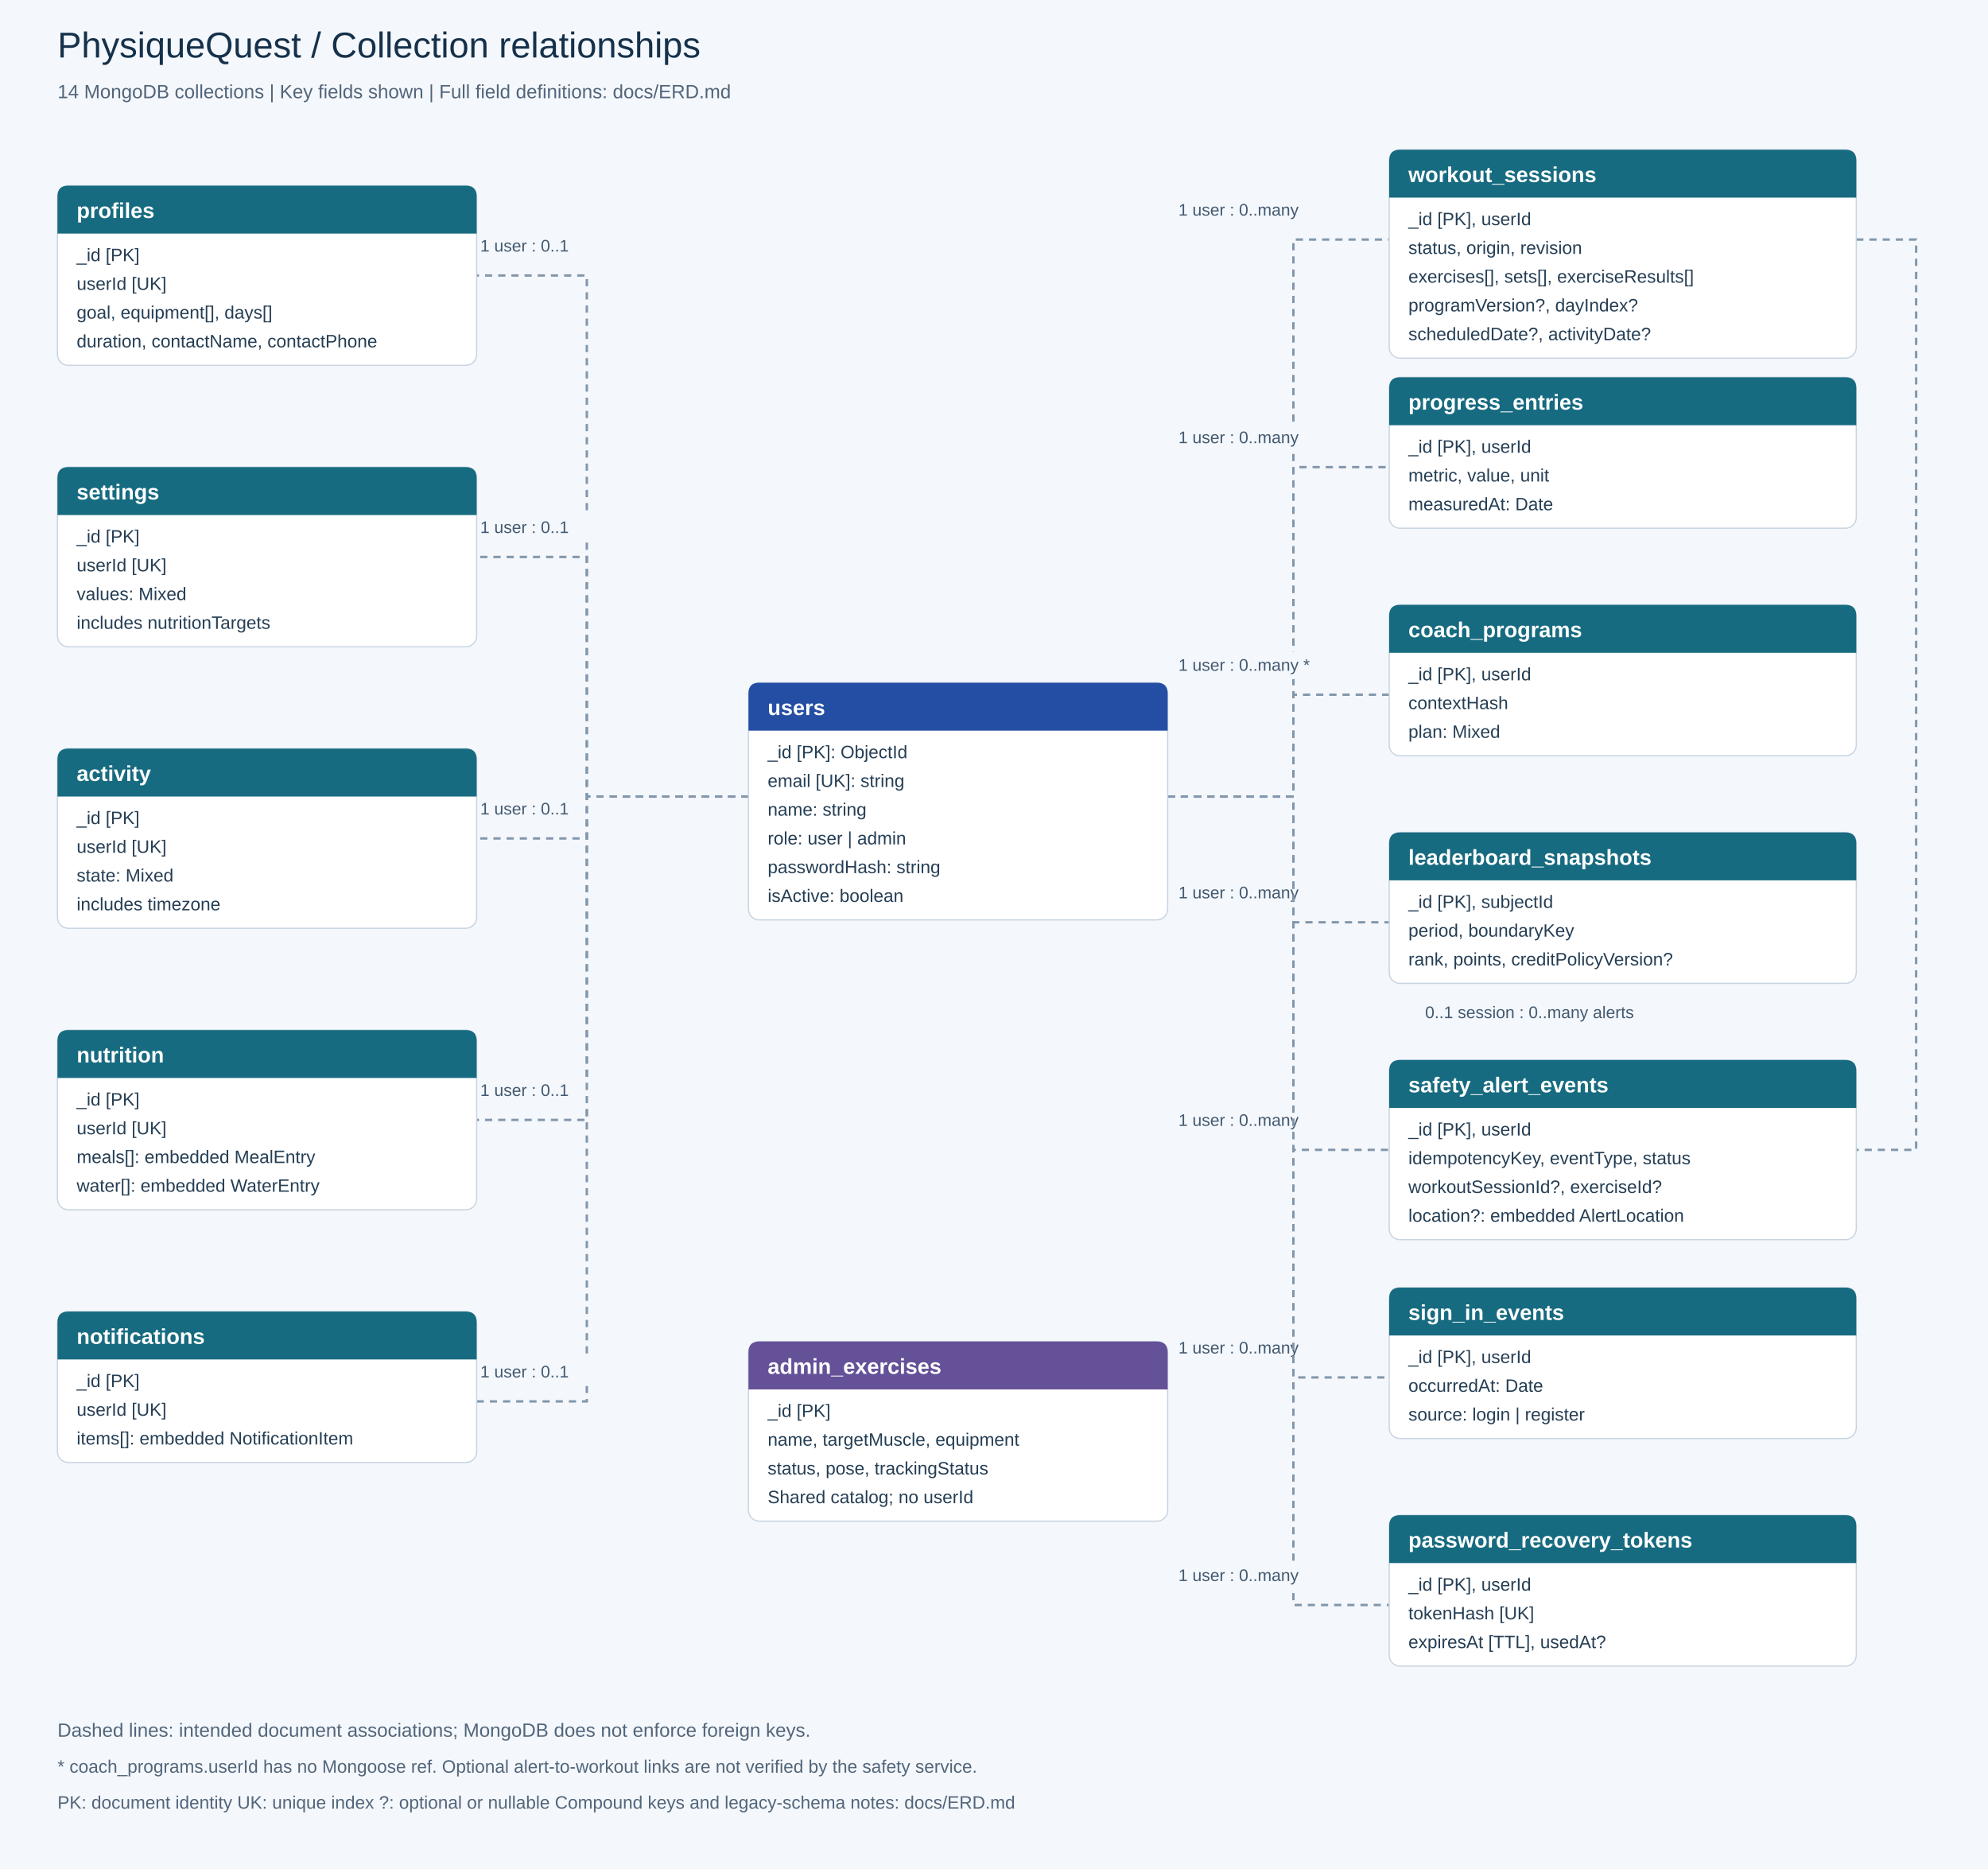
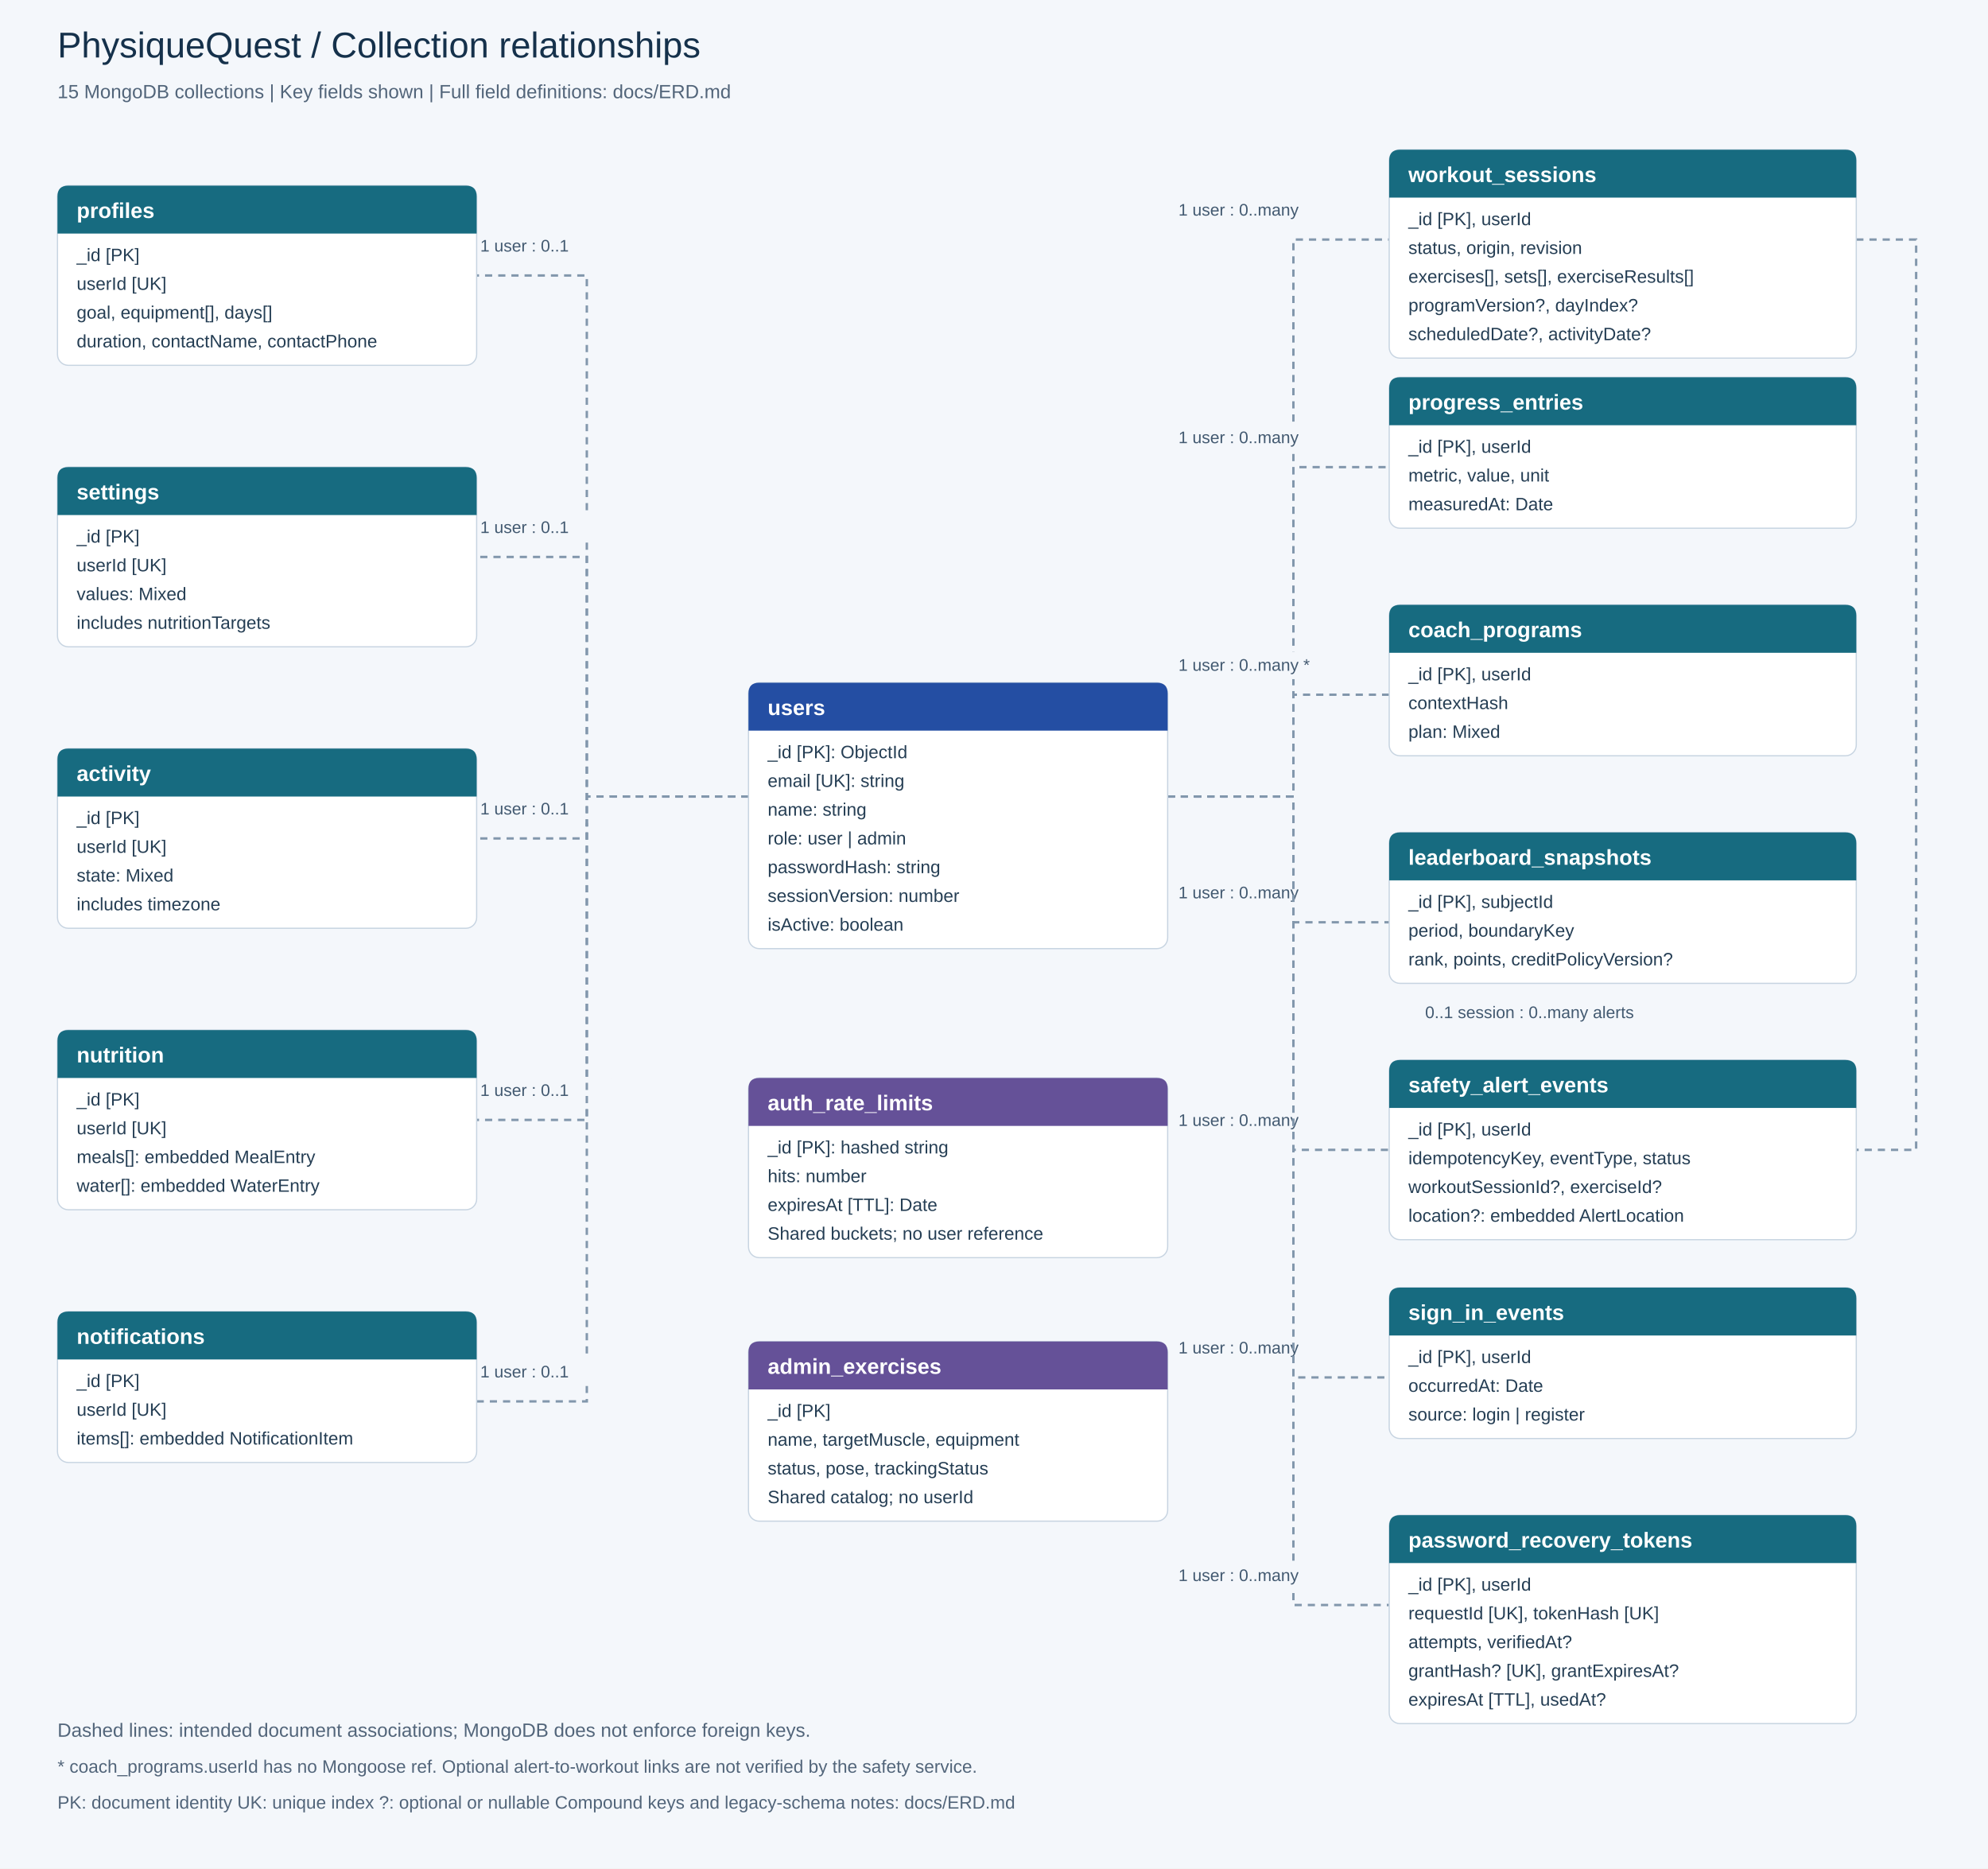
<svg xmlns="http://www.w3.org/2000/svg" width="1660" height="1560" viewBox="0 0 1660 1560">
  <rect width="100%" height="100%" fill="#f4f7fb" />
  <g font-family="Arial, sans-serif">
    <polyline points="625,665 490,665 490,230 398,230" fill="none" stroke="#8297ac" stroke-width="2" stroke-dasharray="6 5" />
    <rect x="396" y="194" width="115.4" height="23" rx="4" fill="#f4f7fb" />
    <text x="401" y="210" font-size="14" fill="#435a71">1 user : 0..1</text>
    <polyline points="625,665 490,665 490,465 398,465" fill="none" stroke="#8297ac" stroke-width="2" stroke-dasharray="6 5" />
    <rect x="396" y="429" width="115.4" height="23" rx="4" fill="#f4f7fb" />
    <text x="401" y="445" font-size="14" fill="#435a71">1 user : 0..1</text>
    <polyline points="625,665 490,665 490,700 398,700" fill="none" stroke="#8297ac" stroke-width="2" stroke-dasharray="6 5" />
    <rect x="396" y="664" width="115.4" height="23" rx="4" fill="#f4f7fb" />
    <text x="401" y="680" font-size="14" fill="#435a71">1 user : 0..1</text>
    <polyline points="625,665 490,665 490,935 398,935" fill="none" stroke="#8297ac" stroke-width="2" stroke-dasharray="6 5" />
    <rect x="396" y="899" width="115.4" height="23" rx="4" fill="#f4f7fb" />
    <text x="401" y="915" font-size="14" fill="#435a71">1 user : 0..1</text>
    <polyline points="625,665 490,665 490,1170 398,1170" fill="none" stroke="#8297ac" stroke-width="2" stroke-dasharray="6 5" />
    <rect x="396" y="1134" width="115.4" height="23" rx="4" fill="#f4f7fb" />
    <text x="401" y="1150" font-size="14" fill="#435a71">1 user : 0..1</text>
    <polyline points="975,665 1080,665 1080,200 1160,200" fill="none" stroke="#8297ac" stroke-width="2" stroke-dasharray="6 5" />
    <rect x="979" y="164" width="138.8" height="23" rx="4" fill="#f4f7fb" />
    <text x="984" y="180" font-size="14" fill="#435a71">1 user : 0..many</text>
    <polyline points="975,665 1080,665 1080,390 1160,390" fill="none" stroke="#8297ac" stroke-width="2" stroke-dasharray="6 5" />
    <rect x="979" y="354" width="138.8" height="23" rx="4" fill="#f4f7fb" />
    <text x="984" y="370" font-size="14" fill="#435a71">1 user : 0..many</text>
    <polyline points="975,665 1080,665 1080,580 1160,580" fill="none" stroke="#8297ac" stroke-width="2" stroke-dasharray="6 5" />
    <rect x="979" y="544" width="154.4" height="23" rx="4" fill="#f4f7fb" />
    <text x="984" y="560" font-size="14" fill="#435a71">1 user : 0..many *</text>
    <polyline points="975,665 1080,665 1080,770 1160,770" fill="none" stroke="#8297ac" stroke-width="2" stroke-dasharray="6 5" />
    <rect x="979" y="734" width="138.8" height="23" rx="4" fill="#f4f7fb" />
    <text x="984" y="750" font-size="14" fill="#435a71">1 user : 0..many</text>
    <polyline points="975,665 1080,665 1080,960 1160,960" fill="none" stroke="#8297ac" stroke-width="2" stroke-dasharray="6 5" />
    <rect x="979" y="924" width="138.8" height="23" rx="4" fill="#f4f7fb" />
    <text x="984" y="940" font-size="14" fill="#435a71">1 user : 0..many</text>
    <polyline points="975,665 1080,665 1080,1150 1160,1150" fill="none" stroke="#8297ac" stroke-width="2" stroke-dasharray="6 5" />
    <rect x="979" y="1114" width="138.8" height="23" rx="4" fill="#f4f7fb" />
    <text x="984" y="1130" font-size="14" fill="#435a71">1 user : 0..many</text>
    <polyline points="975,665 1080,665 1080,1340 1160,1340" fill="none" stroke="#8297ac" stroke-width="2" stroke-dasharray="6 5" />
    <rect x="979" y="1304" width="138.8" height="23" rx="4" fill="#f4f7fb" />
    <text x="984" y="1320" font-size="14" fill="#435a71">1 user : 0..many</text>
    <polyline points="1550,200 1600,200 1600,960 1550,960" fill="none" stroke="#8297ac" stroke-width="2" stroke-dasharray="6 5" />
    <rect x="1185" y="834" width="240.2" height="23" rx="4" fill="#f4f7fb" />
    <text x="1190" y="850" font-size="14" fill="#435a71">0..1 session : 0..many alerts</text>
-     <rect x="625" y="570" width="350" height="198" rx="9" fill="white" stroke="#c7d4e1" />
+     <rect x="625" y="570" width="350" height="222" rx="9" fill="white" stroke="#c7d4e1" />
    <path d="M634,570 H966 Q975,570 975,579 V610 H625 V579 Q625,570 634,570" fill="#244ea3" />
    <text x="641" y="597" font-size="18" font-weight="bold" fill="white">users</text>
    <text x="641" y="633" font-size="15" fill="#253e54">_id [PK]: ObjectId</text>
    <text x="641" y="657" font-size="15" fill="#253e54">email [UK]: string</text>
    <text x="641" y="681" font-size="15" fill="#253e54">name: string</text>
    <text x="641" y="705" font-size="15" fill="#253e54">role: user | admin</text>
    <text x="641" y="729" font-size="15" fill="#253e54">passwordHash: string</text>
-     <text x="641" y="753" font-size="15" fill="#253e54">isActive: boolean</text>
+     <text x="641" y="753" font-size="15" fill="#253e54">sessionVersion: number</text>
+     <text x="641" y="777" font-size="15" fill="#253e54">isActive: boolean</text>
    <rect x="48" y="155" width="350" height="150" rx="9" fill="white" stroke="#c7d4e1" />
    <path d="M57,155 H389 Q398,155 398,164 V195 H48 V164 Q48,155 57,155" fill="#176b80" />
    <text x="64" y="182" font-size="18" font-weight="bold" fill="white">profiles</text>
    <text x="64" y="218" font-size="15" fill="#253e54">_id [PK]</text>
    <text x="64" y="242" font-size="15" fill="#253e54">userId [UK]</text>
    <text x="64" y="266" font-size="15" fill="#253e54">goal, equipment[], days[]</text>
    <text x="64" y="290" font-size="15" fill="#253e54">duration, contactName, contactPhone</text>
    <rect x="48" y="390" width="350" height="150" rx="9" fill="white" stroke="#c7d4e1" />
    <path d="M57,390 H389 Q398,390 398,399 V430 H48 V399 Q48,390 57,390" fill="#176b80" />
    <text x="64" y="417" font-size="18" font-weight="bold" fill="white">settings</text>
    <text x="64" y="453" font-size="15" fill="#253e54">_id [PK]</text>
    <text x="64" y="477" font-size="15" fill="#253e54">userId [UK]</text>
    <text x="64" y="501" font-size="15" fill="#253e54">values: Mixed</text>
    <text x="64" y="525" font-size="15" fill="#253e54">  includes nutritionTargets</text>
    <rect x="48" y="625" width="350" height="150" rx="9" fill="white" stroke="#c7d4e1" />
    <path d="M57,625 H389 Q398,625 398,634 V665 H48 V634 Q48,625 57,625" fill="#176b80" />
    <text x="64" y="652" font-size="18" font-weight="bold" fill="white">activity</text>
    <text x="64" y="688" font-size="15" fill="#253e54">_id [PK]</text>
    <text x="64" y="712" font-size="15" fill="#253e54">userId [UK]</text>
    <text x="64" y="736" font-size="15" fill="#253e54">state: Mixed</text>
    <text x="64" y="760" font-size="15" fill="#253e54">  includes timezone</text>
    <rect x="48" y="860" width="350" height="150" rx="9" fill="white" stroke="#c7d4e1" />
    <path d="M57,860 H389 Q398,860 398,869 V900 H48 V869 Q48,860 57,860" fill="#176b80" />
    <text x="64" y="887" font-size="18" font-weight="bold" fill="white">nutrition</text>
    <text x="64" y="923" font-size="15" fill="#253e54">_id [PK]</text>
    <text x="64" y="947" font-size="15" fill="#253e54">userId [UK]</text>
    <text x="64" y="971" font-size="15" fill="#253e54">meals[]: embedded MealEntry</text>
    <text x="64" y="995" font-size="15" fill="#253e54">water[]: embedded WaterEntry</text>
    <rect x="48" y="1095" width="350" height="126" rx="9" fill="white" stroke="#c7d4e1" />
    <path d="M57,1095 H389 Q398,1095 398,1104 V1135 H48 V1104 Q48,1095 57,1095" fill="#176b80" />
    <text x="64" y="1122" font-size="18" font-weight="bold" fill="white">notifications</text>
    <text x="64" y="1158" font-size="15" fill="#253e54">_id [PK]</text>
    <text x="64" y="1182" font-size="15" fill="#253e54">userId [UK]</text>
    <text x="64" y="1206" font-size="15" fill="#253e54">items[]: embedded NotificationItem</text>
    <rect x="1160" y="125" width="390" height="174" rx="9" fill="white" stroke="#c7d4e1" />
    <path d="M1169,125 H1541 Q1550,125 1550,134 V165 H1160 V134 Q1160,125 1169,125" fill="#176b80" />
    <text x="1176" y="152" font-size="18" font-weight="bold" fill="white">workout_sessions</text>
    <text x="1176" y="188" font-size="15" fill="#253e54">_id [PK], userId</text>
    <text x="1176" y="212" font-size="15" fill="#253e54">status, origin, revision</text>
    <text x="1176" y="236" font-size="15" fill="#253e54">exercises[], sets[], exerciseResults[]</text>
    <text x="1176" y="260" font-size="15" fill="#253e54">programVersion?, dayIndex?</text>
    <text x="1176" y="284" font-size="15" fill="#253e54">scheduledDate?, activityDate?</text>
    <rect x="1160" y="315" width="390" height="126" rx="9" fill="white" stroke="#c7d4e1" />
    <path d="M1169,315 H1541 Q1550,315 1550,324 V355 H1160 V324 Q1160,315 1169,315" fill="#176b80" />
    <text x="1176" y="342" font-size="18" font-weight="bold" fill="white">progress_entries</text>
    <text x="1176" y="378" font-size="15" fill="#253e54">_id [PK], userId</text>
    <text x="1176" y="402" font-size="15" fill="#253e54">metric, value, unit</text>
    <text x="1176" y="426" font-size="15" fill="#253e54">measuredAt: Date</text>
    <rect x="1160" y="505" width="390" height="126" rx="9" fill="white" stroke="#c7d4e1" />
    <path d="M1169,505 H1541 Q1550,505 1550,514 V545 H1160 V514 Q1160,505 1169,505" fill="#176b80" />
    <text x="1176" y="532" font-size="18" font-weight="bold" fill="white">coach_programs</text>
    <text x="1176" y="568" font-size="15" fill="#253e54">_id [PK], userId</text>
    <text x="1176" y="592" font-size="15" fill="#253e54">contextHash</text>
    <text x="1176" y="616" font-size="15" fill="#253e54">plan: Mixed</text>
    <rect x="1160" y="695" width="390" height="126" rx="9" fill="white" stroke="#c7d4e1" />
    <path d="M1169,695 H1541 Q1550,695 1550,704 V735 H1160 V704 Q1160,695 1169,695" fill="#176b80" />
    <text x="1176" y="722" font-size="18" font-weight="bold" fill="white">leaderboard_snapshots</text>
    <text x="1176" y="758" font-size="15" fill="#253e54">_id [PK], subjectId</text>
    <text x="1176" y="782" font-size="15" fill="#253e54">period, boundaryKey</text>
    <text x="1176" y="806" font-size="15" fill="#253e54">rank, points, creditPolicyVersion?</text>
    <rect x="1160" y="885" width="390" height="150" rx="9" fill="white" stroke="#c7d4e1" />
    <path d="M1169,885 H1541 Q1550,885 1550,894 V925 H1160 V894 Q1160,885 1169,885" fill="#176b80" />
    <text x="1176" y="912" font-size="18" font-weight="bold" fill="white">safety_alert_events</text>
    <text x="1176" y="948" font-size="15" fill="#253e54">_id [PK], userId</text>
    <text x="1176" y="972" font-size="15" fill="#253e54">idempotencyKey, eventType, status</text>
    <text x="1176" y="996" font-size="15" fill="#253e54">workoutSessionId?, exerciseId?</text>
    <text x="1176" y="1020" font-size="15" fill="#253e54">location?: embedded AlertLocation</text>
    <rect x="1160" y="1075" width="390" height="126" rx="9" fill="white" stroke="#c7d4e1" />
    <path d="M1169,1075 H1541 Q1550,1075 1550,1084 V1115 H1160 V1084 Q1160,1075 1169,1075" fill="#176b80" />
    <text x="1176" y="1102" font-size="18" font-weight="bold" fill="white">sign_in_events</text>
    <text x="1176" y="1138" font-size="15" fill="#253e54">_id [PK], userId</text>
    <text x="1176" y="1162" font-size="15" fill="#253e54">occurredAt: Date</text>
    <text x="1176" y="1186" font-size="15" fill="#253e54">source: login | register</text>
-     <rect x="1160" y="1265" width="390" height="126" rx="9" fill="white" stroke="#c7d4e1" />
+     <rect x="1160" y="1265" width="390" height="174" rx="9" fill="white" stroke="#c7d4e1" />
    <path d="M1169,1265 H1541 Q1550,1265 1550,1274 V1305 H1160 V1274 Q1160,1265 1169,1265" fill="#176b80" />
    <text x="1176" y="1292" font-size="18" font-weight="bold" fill="white">password_recovery_tokens</text>
    <text x="1176" y="1328" font-size="15" fill="#253e54">_id [PK], userId</text>
-     <text x="1176" y="1352" font-size="15" fill="#253e54">tokenHash [UK]</text>
-     <text x="1176" y="1376" font-size="15" fill="#253e54">expiresAt [TTL], usedAt?</text>
+     <text x="1176" y="1352" font-size="15" fill="#253e54">requestId [UK], tokenHash [UK]</text>
+     <text x="1176" y="1376" font-size="15" fill="#253e54">attempts, verifiedAt?</text>
+     <text x="1176" y="1400" font-size="15" fill="#253e54">grantHash? [UK], grantExpiresAt?</text>
+     <text x="1176" y="1424" font-size="15" fill="#253e54">expiresAt [TTL], usedAt?</text>
    <rect x="625" y="1120" width="350" height="150" rx="9" fill="white" stroke="#c7d4e1" />
    <path d="M634,1120 H966 Q975,1120 975,1129 V1160 H625 V1129 Q625,1120 634,1120" fill="#655198" />
    <text x="641" y="1147" font-size="18" font-weight="bold" fill="white">admin_exercises</text>
    <text x="641" y="1183" font-size="15" fill="#253e54">_id [PK]</text>
    <text x="641" y="1207" font-size="15" fill="#253e54">name, targetMuscle, equipment</text>
    <text x="641" y="1231" font-size="15" fill="#253e54">status, pose, trackingStatus</text>
    <text x="641" y="1255" font-size="15" fill="#253e54">Shared catalog; no userId</text>
+     <rect x="625" y="900" width="350" height="150" rx="9" fill="white" stroke="#c7d4e1" />
+     <path d="M634,900 H966 Q975,900 975,909 V940 H625 V909 Q625,900 634,900" fill="#655198" />
+     <text x="641" y="927" font-size="18" font-weight="bold" fill="white">auth_rate_limits</text>
+     <text x="641" y="963" font-size="15" fill="#253e54">_id [PK]: hashed string</text>
+     <text x="641" y="987" font-size="15" fill="#253e54">hits: number</text>
+     <text x="641" y="1011" font-size="15" fill="#253e54">expiresAt [TTL]: Date</text>
+     <text x="641" y="1035" font-size="15" fill="#253e54">Shared buckets; no user reference</text>
    <text x="48" y="48" font-size="30" fill="#15314b">PhysiqueQuest / Collection relationships</text>
-     <text x="48" y="82" font-size="16" fill="#52657a">14 MongoDB collections  |  Key fields shown  |  Full field definitions: docs/ERD.md</text>
+     <text x="48" y="82" font-size="16" fill="#52657a">15 MongoDB collections  |  Key fields shown  |  Full field definitions: docs/ERD.md</text>
    <text x="48" y="1450" font-size="16" fill="#52657a">Dashed lines: intended document associations; MongoDB does not enforce foreign keys.</text>
    <text x="48" y="1480" font-size="15" fill="#52657a">* coach_programs.userId has no Mongoose ref. Optional alert-to-workout links are not verified by the safety service.</text>
    <text x="48" y="1510" font-size="15" fill="#52657a">PK: document identity   UK: unique index   ?: optional or nullable   Compound keys and legacy-schema notes: docs/ERD.md</text>
  </g>
</svg>
